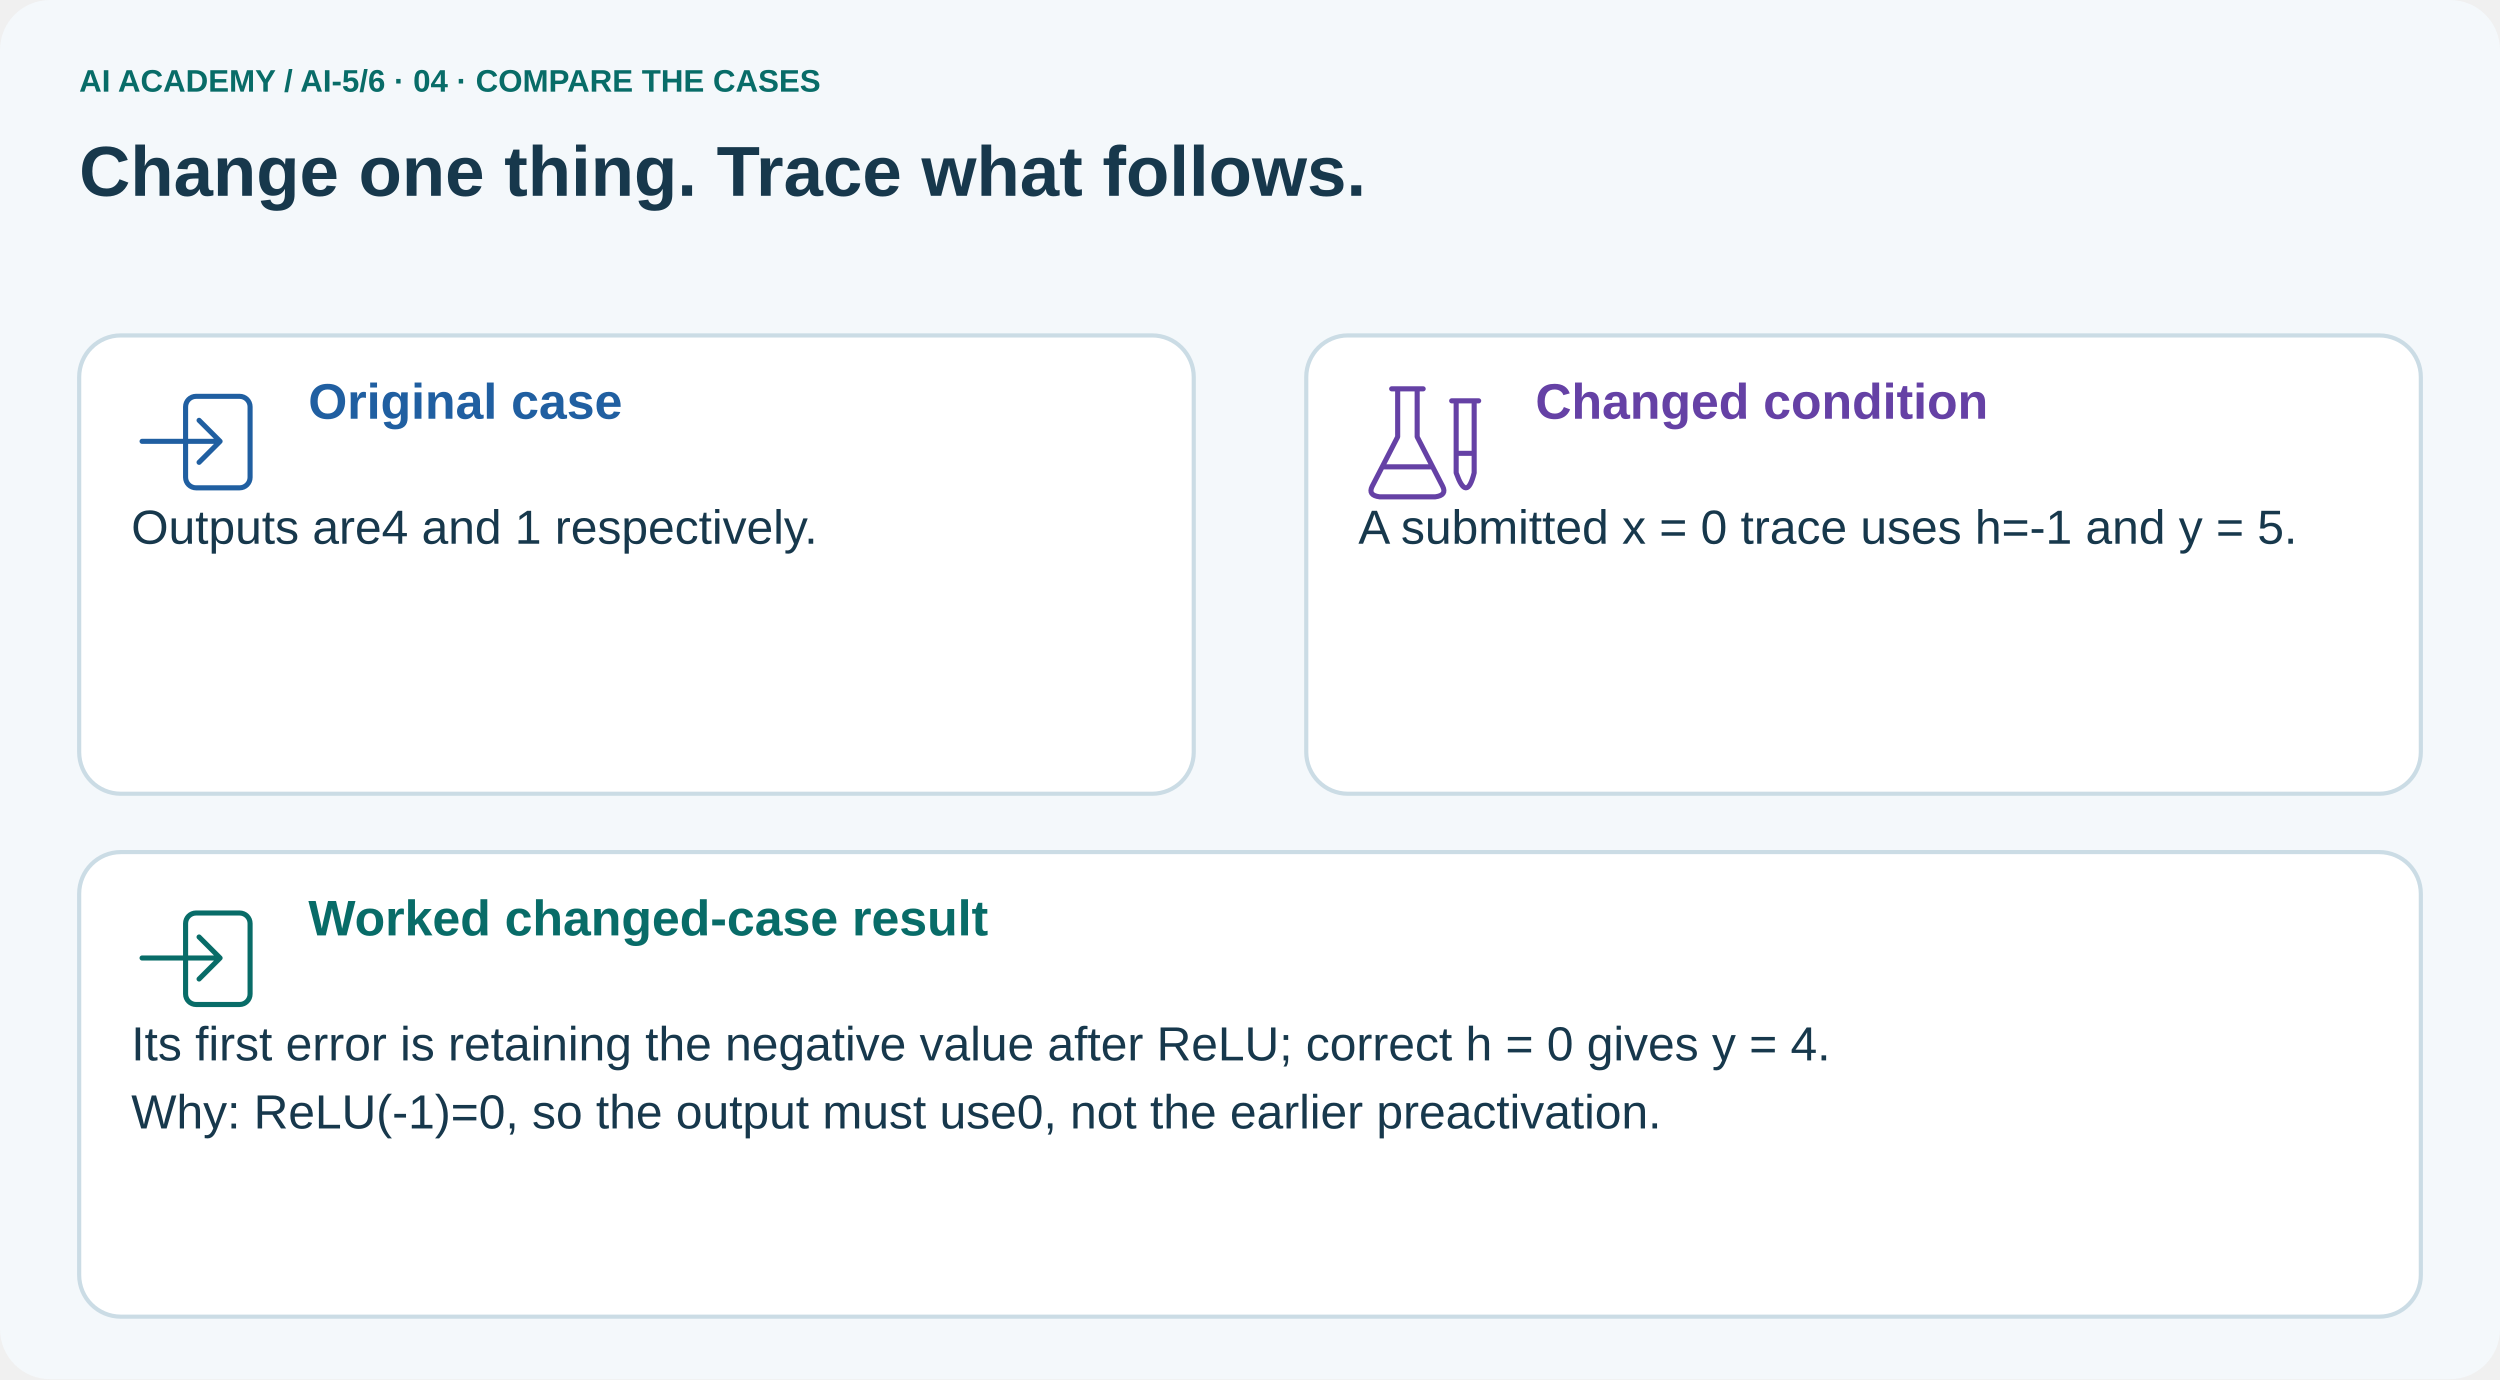
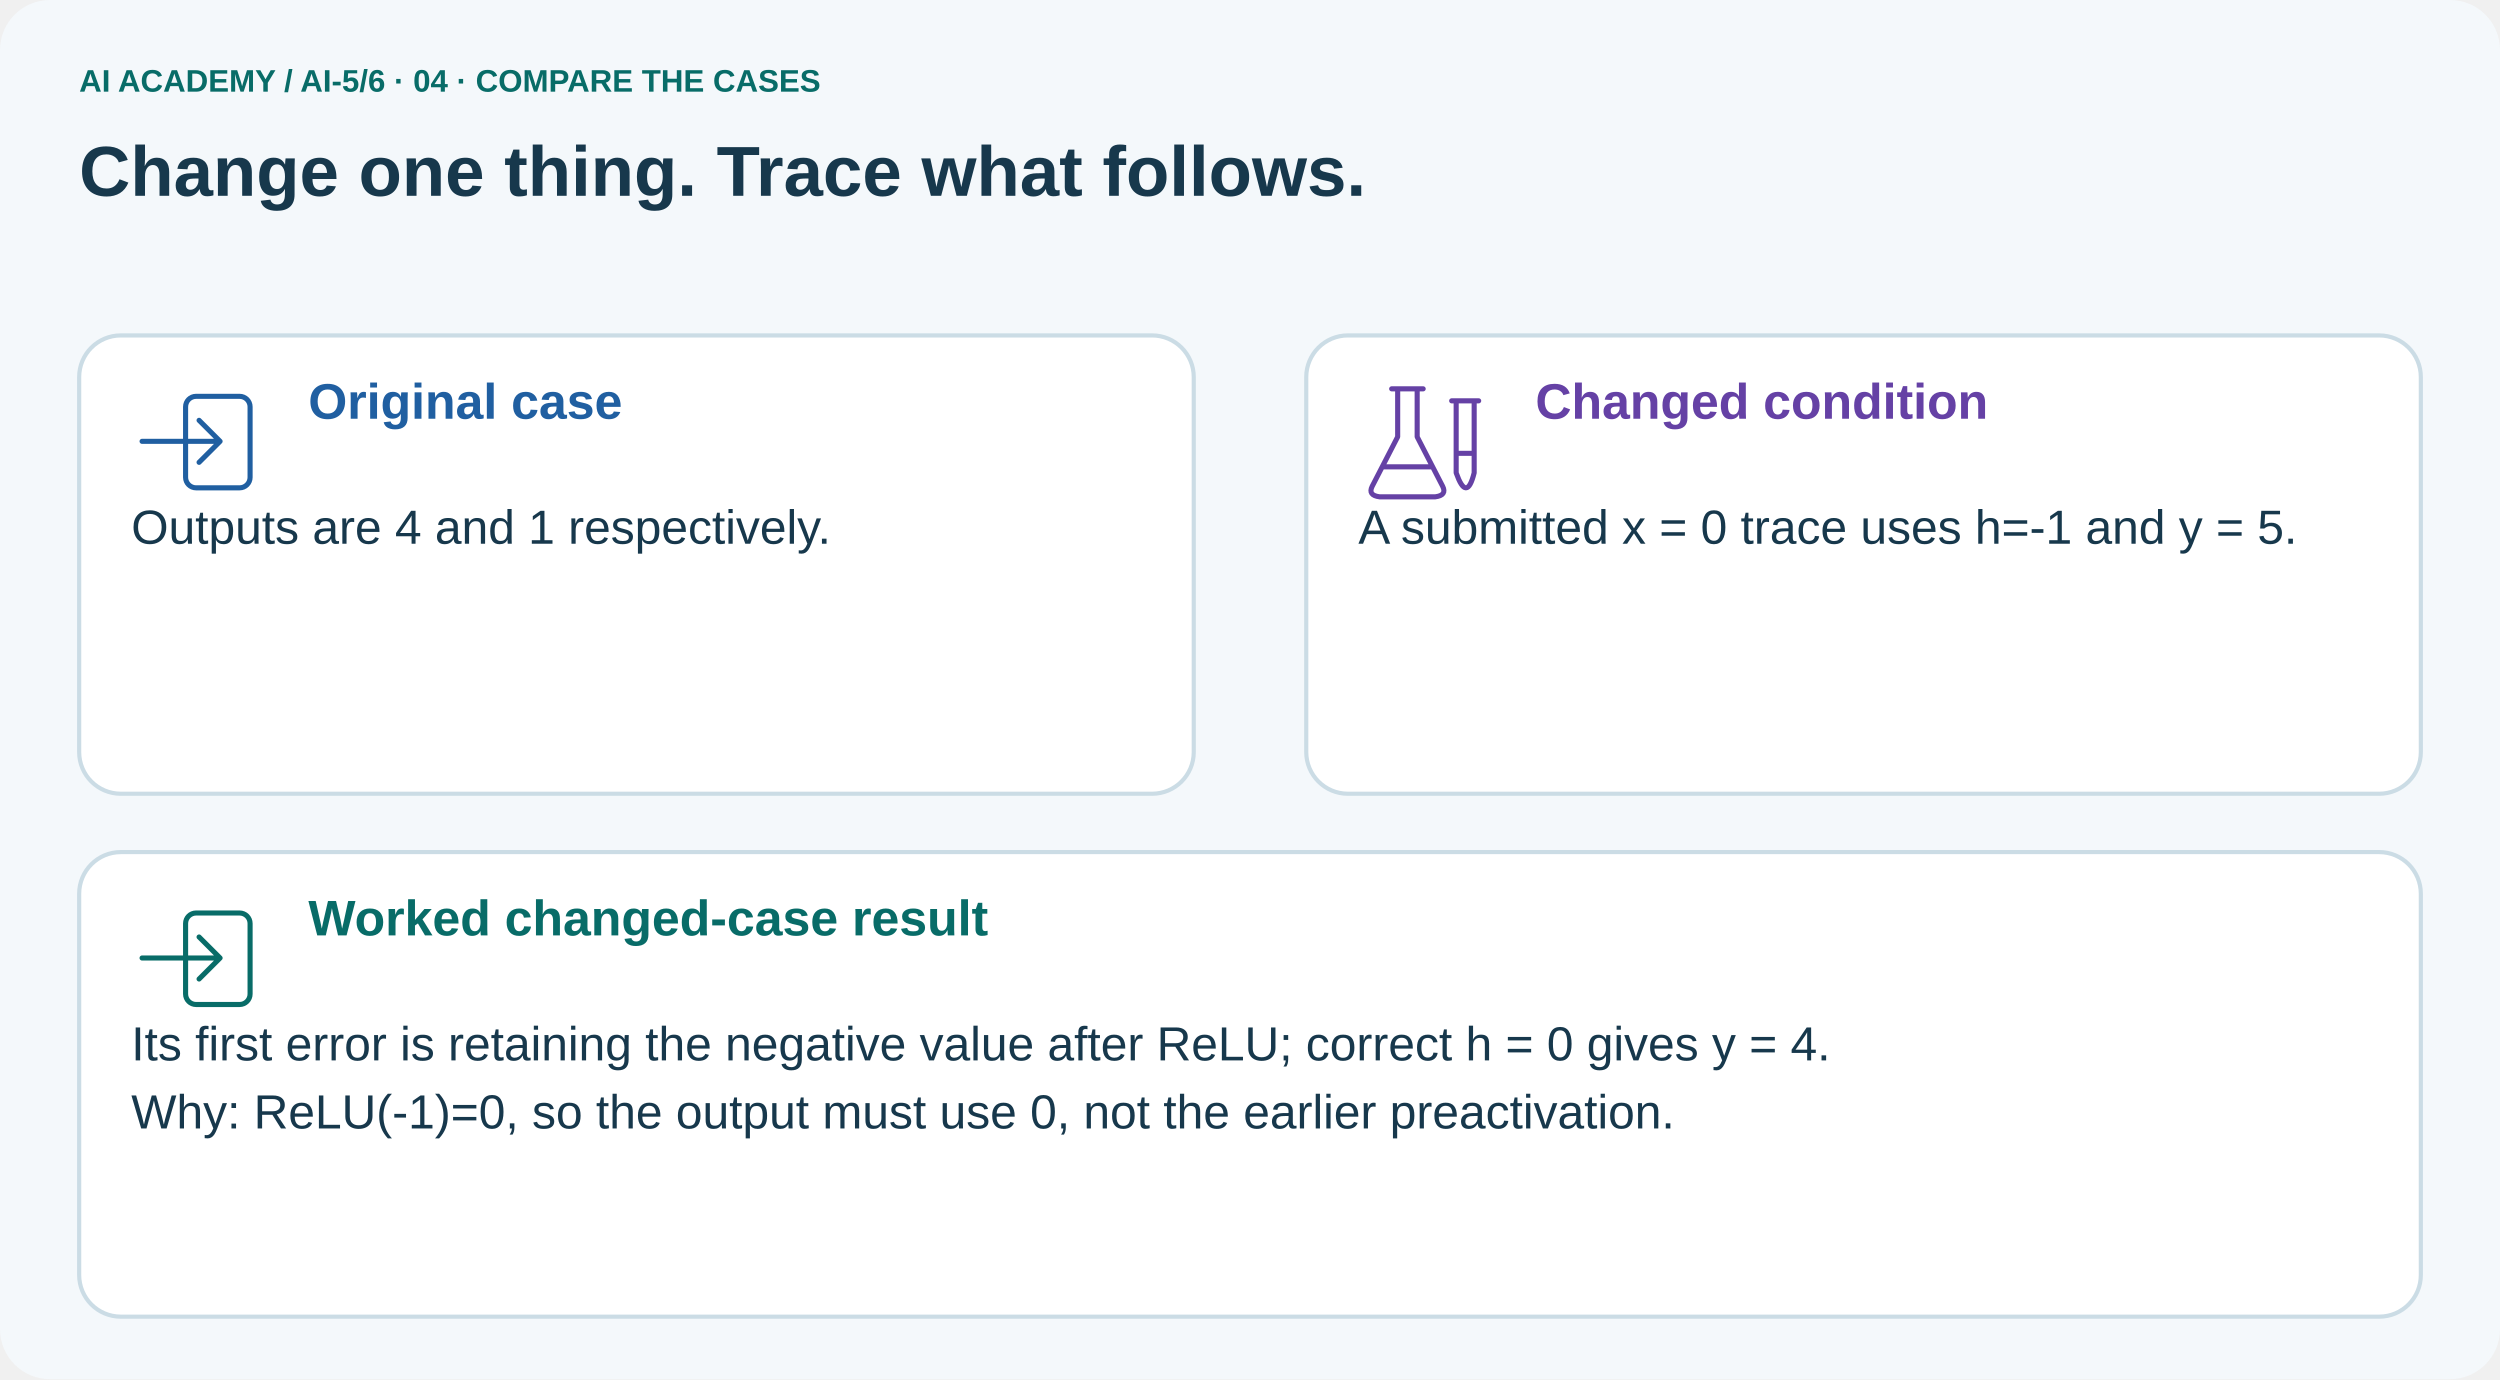
<svg xmlns="http://www.w3.org/2000/svg" width="1200" height="662" viewBox="0 0 1200 662" role="img" aria-labelledby="title desc">
  <defs>
    <marker id="arrow" viewBox="0 0 10 10" refX="9" refY="5" markerWidth="8" markerHeight="8" orient="auto">
      <path d="M0 0L10 5L0 10" fill="#7892a4" />
    </marker>
  </defs>
  <rect width="1200" height="662" rx="24" fill="#f4f8fb" />
  <g font-family="Arial, Helvetica, sans-serif">
    <text x="38" y="44" fill="#086c68" font-size="15" font-weight="750">
      <tspan x="38" dy="0">AI ACADEMY / AI-5/6 · 04 · COMPARE THE CASES</tspan>
    </text>
    <text x="38" y="94" fill="#17384c" font-size="34" font-weight="750">
      <tspan x="38" dy="0">Change one thing. Trace what follows.</tspan>
    </text>
    <rect x="38" y="161" width="535" height="220" rx="20" fill="#fff" stroke="#cbdce5" stroke-width="2" />
    <g transform="translate(61 178) scale(0.72)" fill="none" stroke="#205fa1" stroke-width="3.4" stroke-linecap="round" stroke-linejoin="round">
      <rect x="39" y="17" width="43" height="61" rx="7" />
      <path d="M10 47 H62 M48 33 L62 47 L48 61" />
    </g>
    <text x="148" y="201" fill="#205fa1" font-size="24" font-weight="750">
      <tspan x="148" dy="0">Original case</tspan>
    </text>
    <text x="63" y="261" fill="#17384c" font-size="23" font-weight="500">
-       <tspan x="63" dy="0">Outputs are4 and 1 respectively.</tspan>
+       <tspan x="63" dy="0">Outputs are 4 and 1 respectively.</tspan>
    </text>
    <rect x="627" y="161" width="535" height="220" rx="20" fill="#fff" stroke="#cbdce5" stroke-width="2" />
    <g transform="translate(650 178) scale(0.72)" fill="none" stroke="#6541a5" stroke-width="3.4" stroke-linecap="round" stroke-linejoin="round">
      <path d="M25 12 H46 M29 12 V44 L12 77 Q9 83 17 84 H54 Q62 83 59 77 L42 44 V12 M19 64 H52 M65 20 H83 M68 20 V68 Q75 88 80 68 V20 M69 55 H79" />
    </g>
    <text x="737" y="201" fill="#6541a5" font-size="24" font-weight="750">
      <tspan x="737" dy="0">Changed condition</tspan>
    </text>
    <text x="652" y="261" fill="#17384c" font-size="23" font-weight="500">
      <tspan x="652" dy="0">A submitted x = 0 trace uses h=-1 and y = 5.</tspan>
    </text>
    <rect x="38" y="409" width="1124" height="223" rx="20" fill="#fff" stroke="#cbdce5" stroke-width="2" />
    <g transform="translate(61 426) scale(0.72)" fill="none" stroke="#086c68" stroke-width="3.4" stroke-linecap="round" stroke-linejoin="round">
      <rect x="39" y="17" width="43" height="61" rx="7" />
      <path d="M10 47 H62 M48 33 L62 47 L48 61" />
    </g>
    <text x="148" y="449" fill="#086c68" font-size="24" font-weight="750">
      <tspan x="148" dy="0">Worked changed-case result</tspan>
    </text>
    <text x="63" y="509" fill="#17384c" font-size="23" font-weight="500">
      <tspan x="63" dy="0">Its first error is retaining the negative value after ReLU; correct h = 0 gives y = 4.</tspan>
      <tspan x="63" dy="32.66" />
-       <tspan x="63" dy="32.66">Why: ReLU(-1)=0, so the output must use0, not the earlier preactivation.</tspan>
+       <tspan x="63" dy="32.66">Why: ReLU(-1)=0, so the output must use 0, not the earlier preactivation.</tspan>
    </text>
  </g>
</svg>
